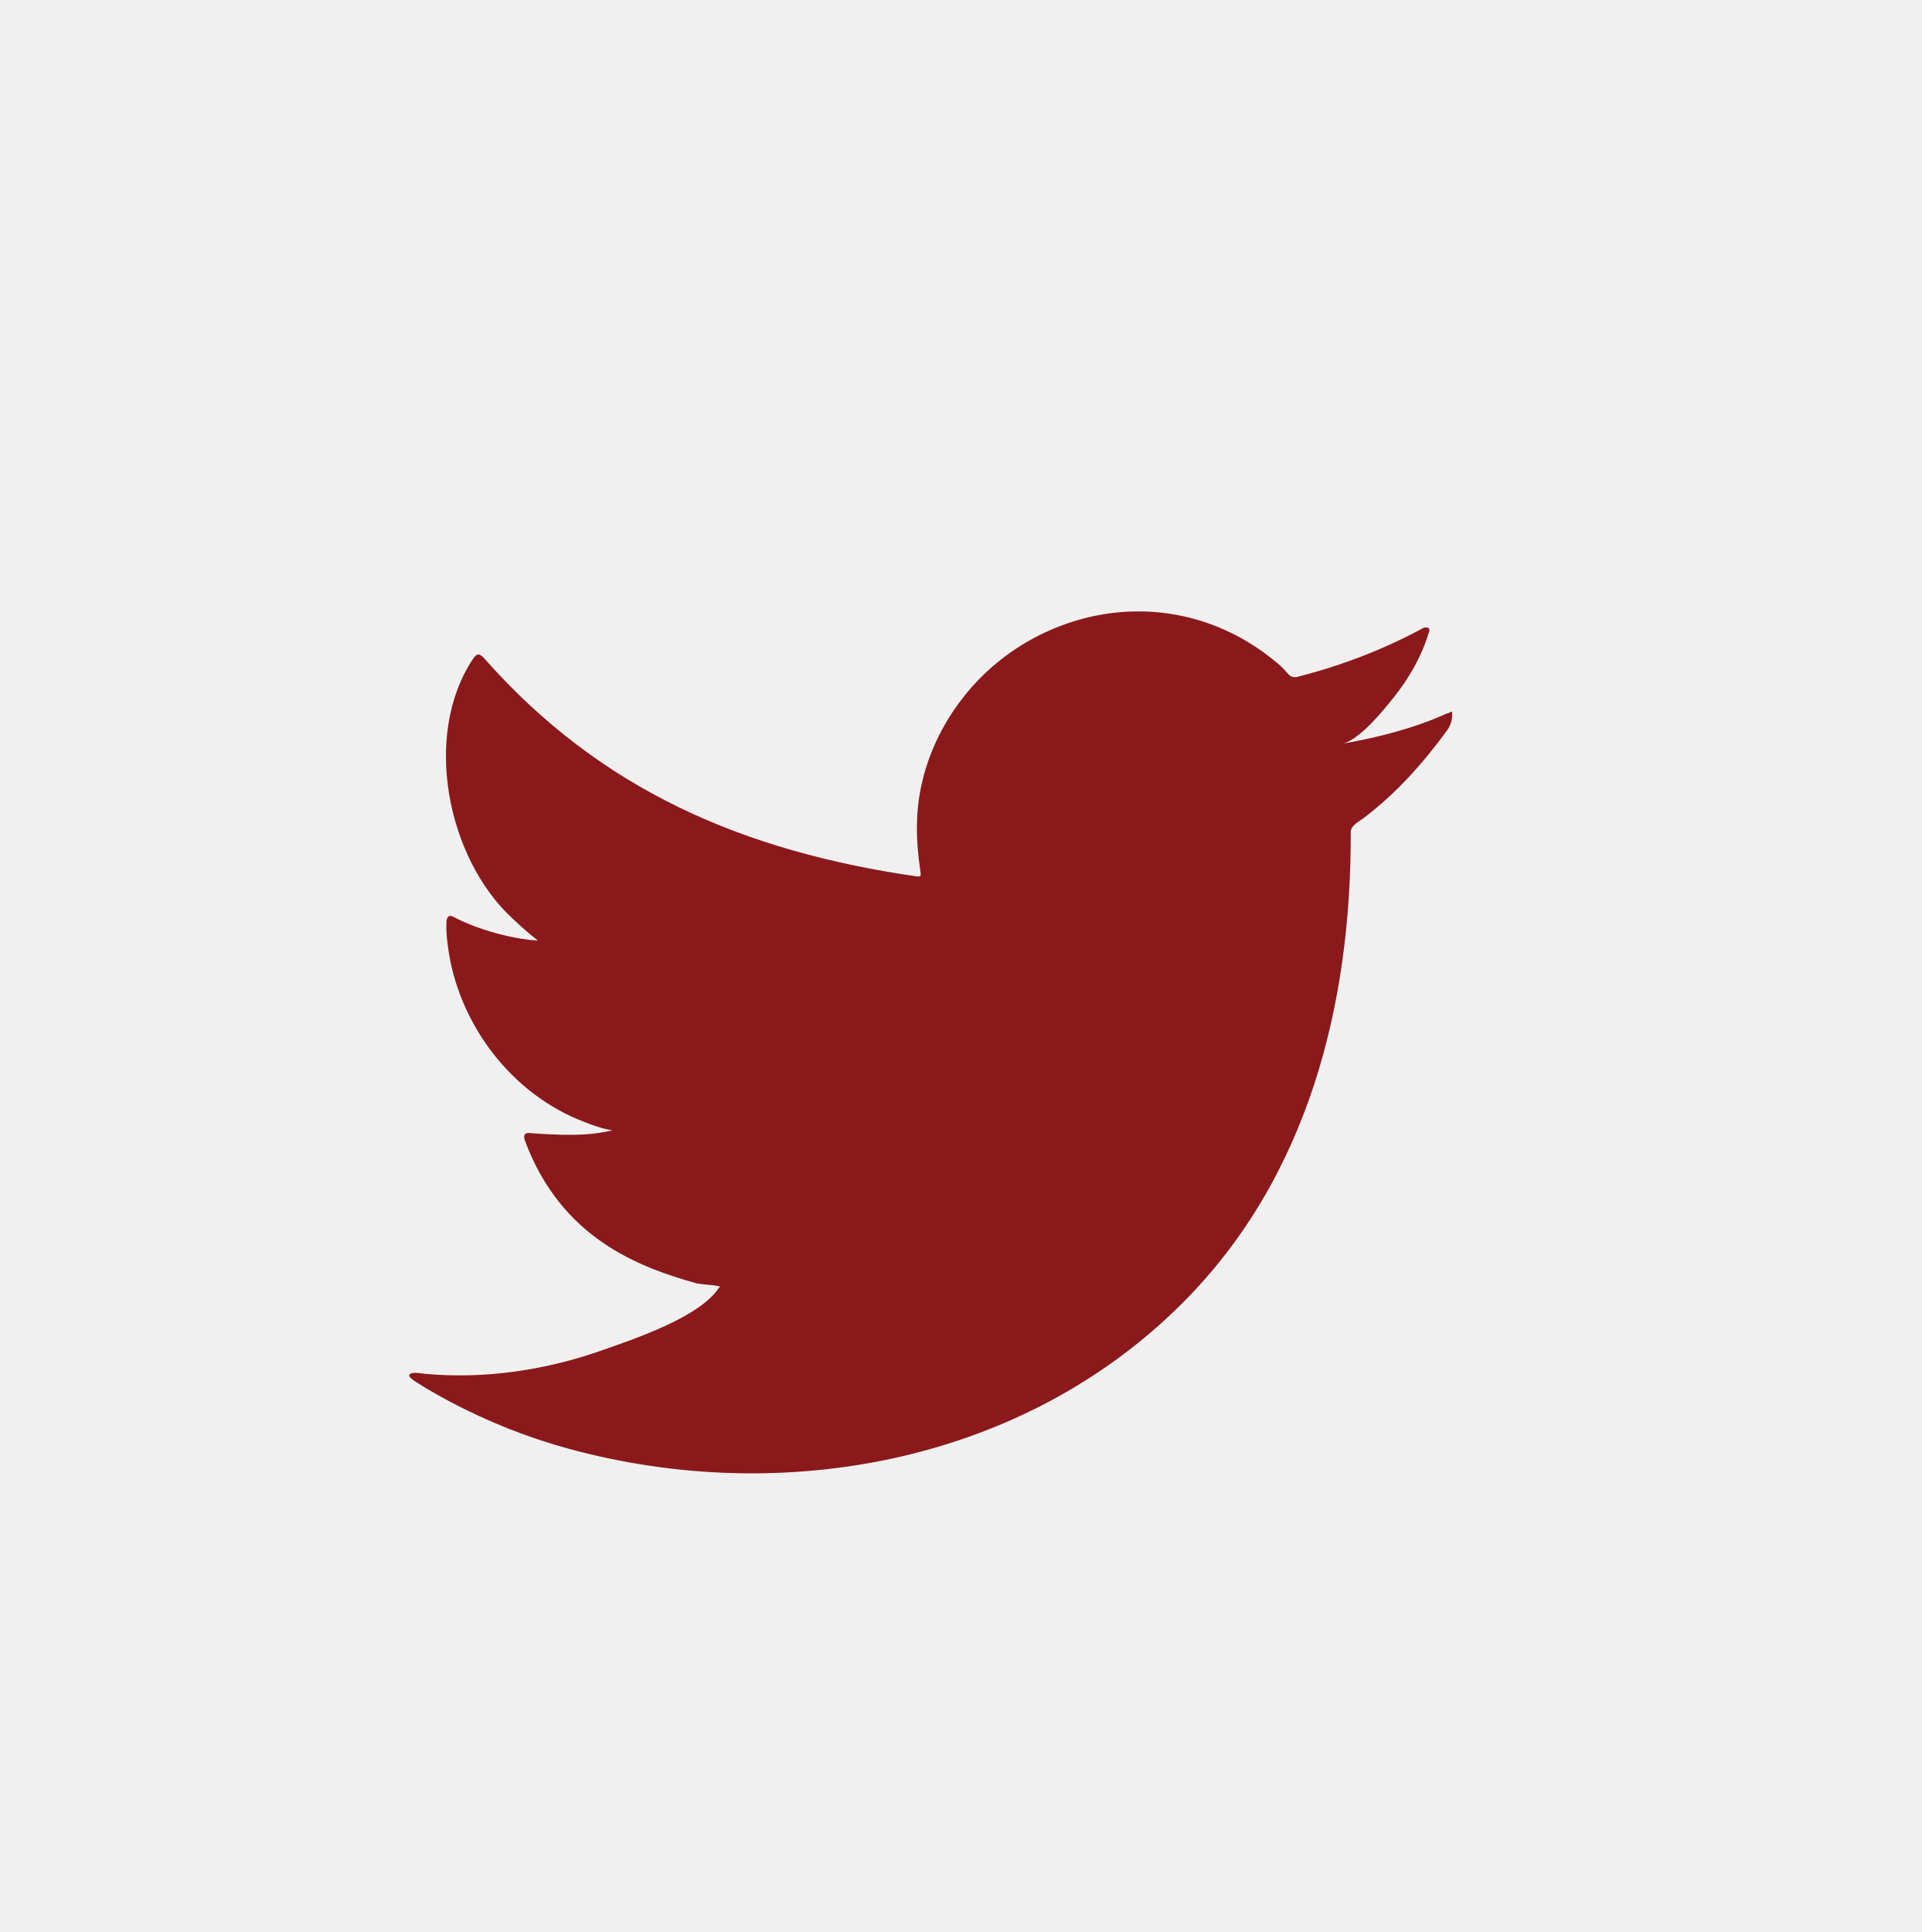
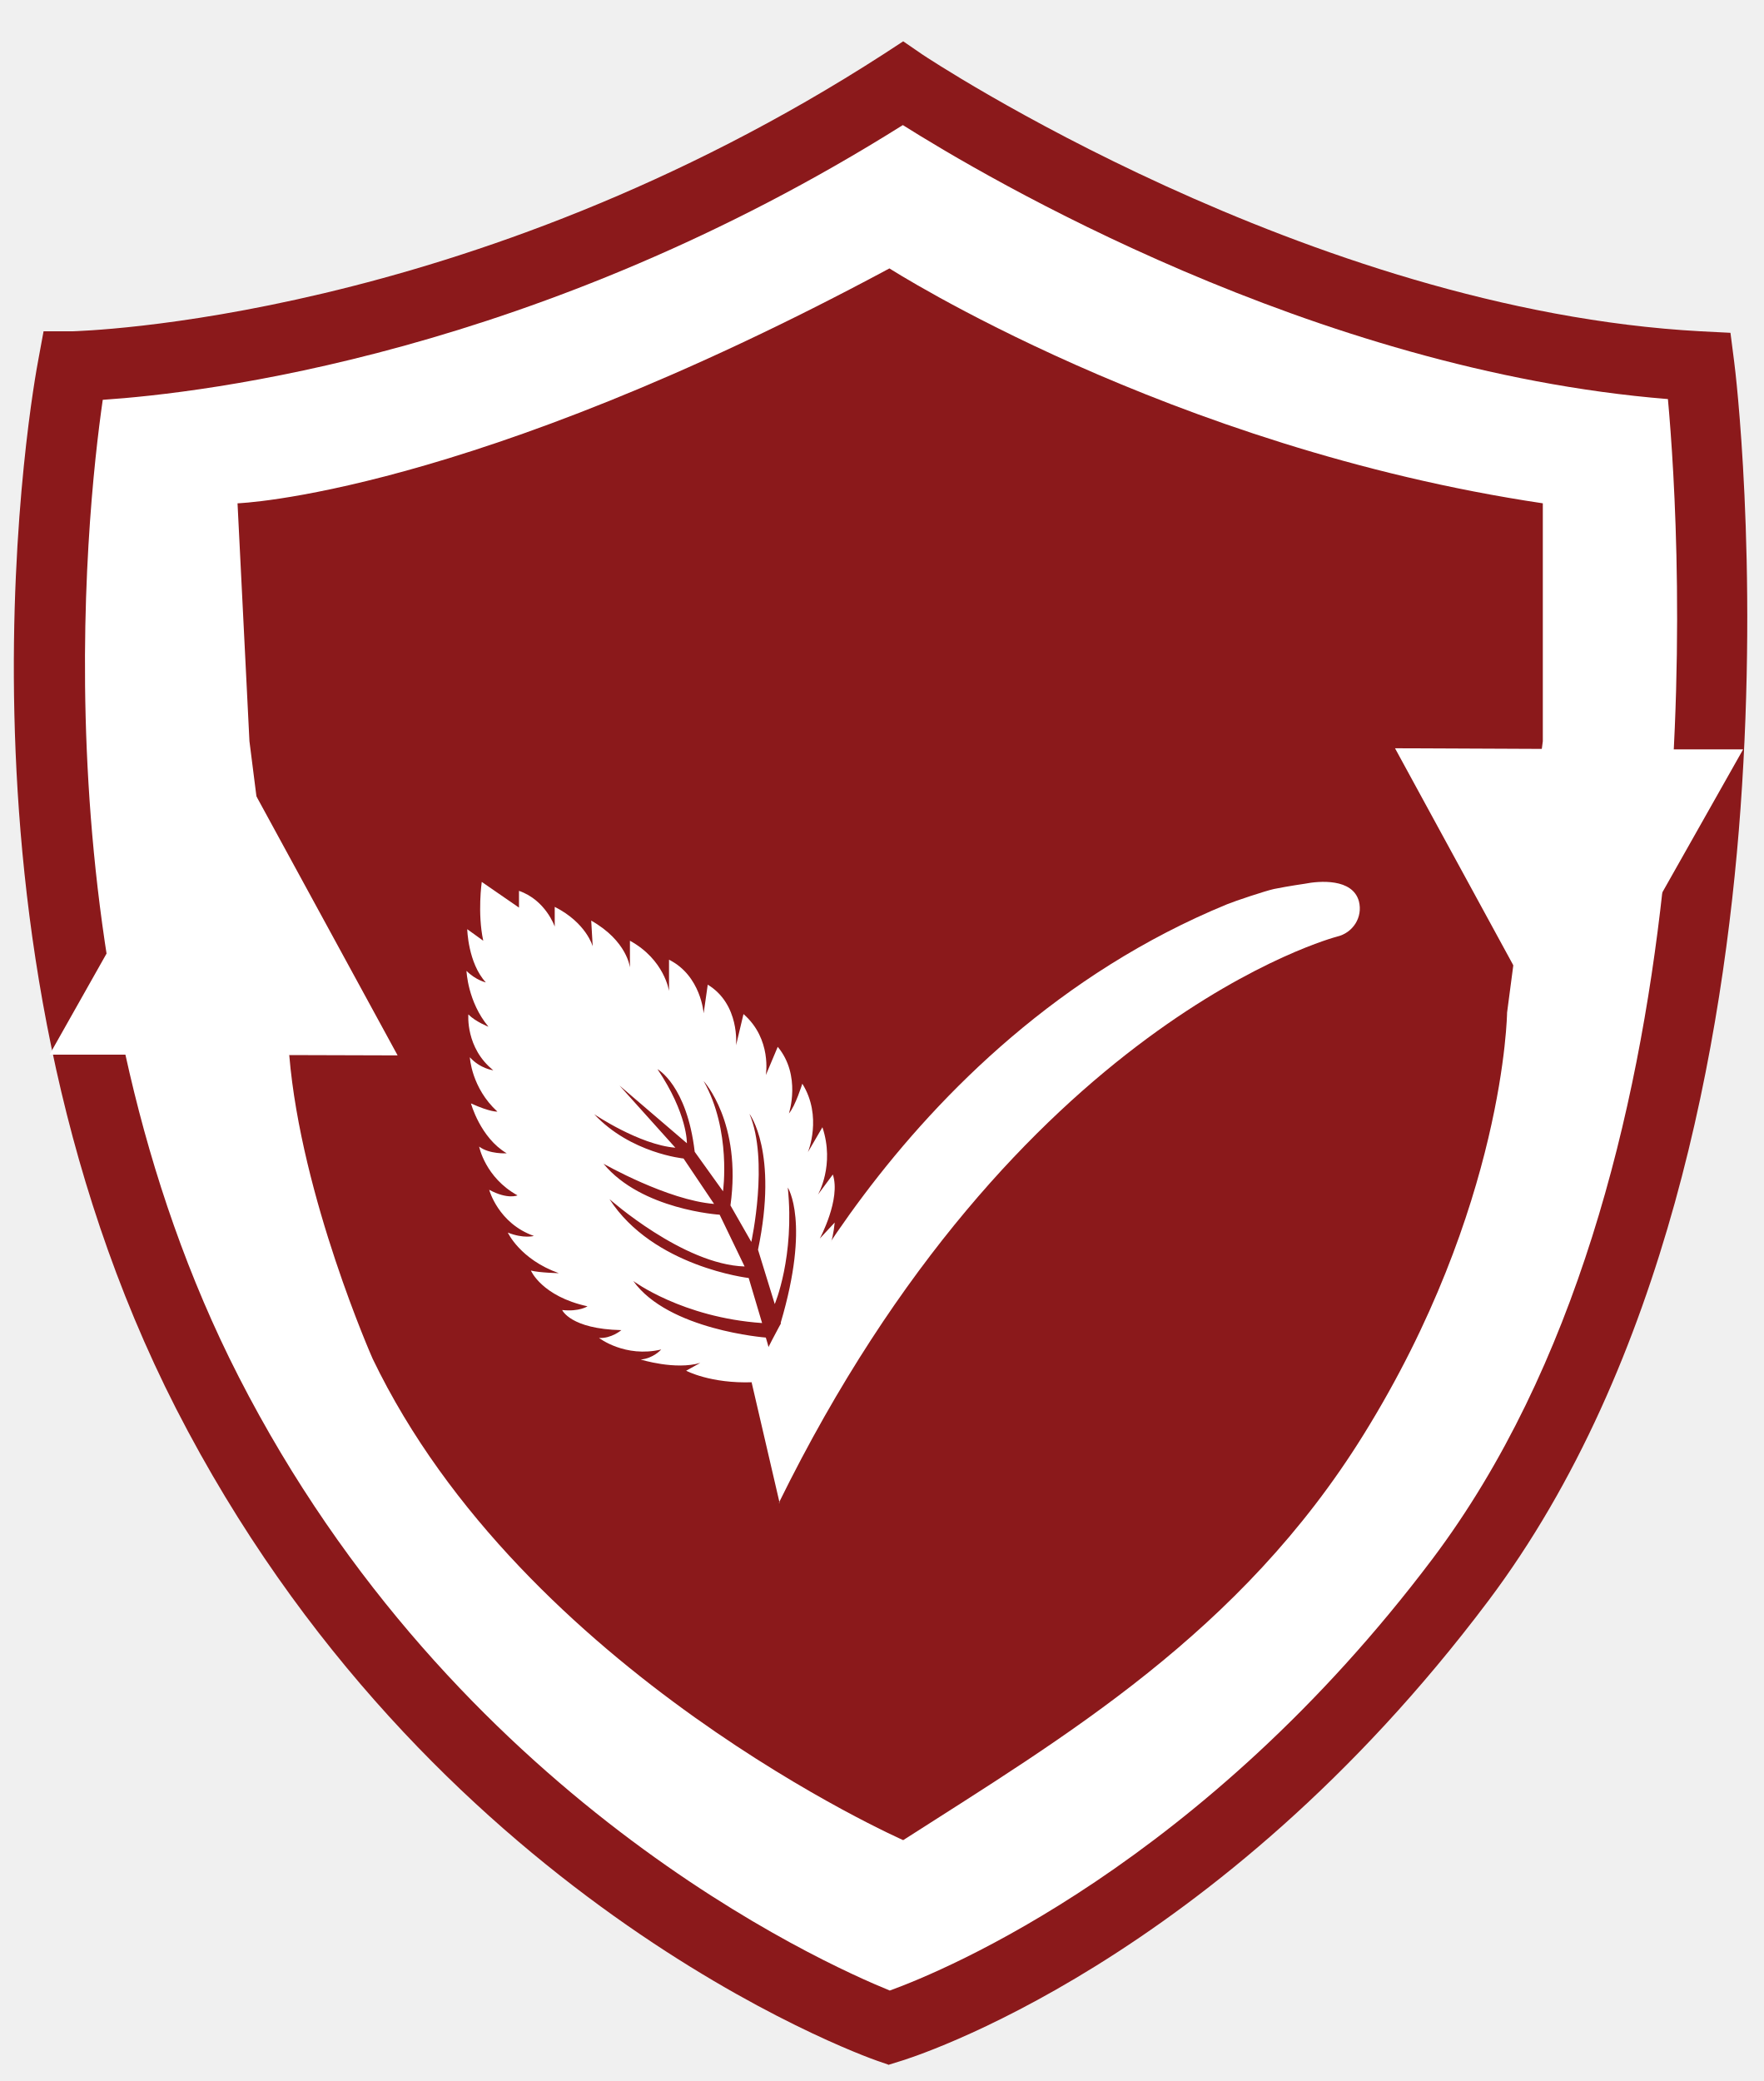
- <svg xmlns="http://www.w3.org/2000/svg" id="a" viewBox="0 0 129.97 130.65">
+ <svg xmlns="http://www.w3.org/2000/svg" id="a" viewBox="0 0 47.37 55.9">
  <defs>
-     <style>.b{fill:#8b191b;}</style>
+     <style>.b{fill:#fff;}.c{fill:#8b191b;}</style>
  </defs>
-   <path class="b" d="M97.88,48.23c-2.24,1.02-4.72,1.65-7.14,2.07,1.15-.2,2.83-2.29,3.5-3.13,1.03-1.29,1.88-2.75,2.36-4.34,.06-.12,.11-.28-.02-.37-.16-.06-.26-.03-.38,.03-2.7,1.46-5.49,2.52-8.46,3.28-.25,.06-.43,0-.59-.15-.25-.28-.48-.54-.74-.75-1.26-1.06-2.6-1.89-4.12-2.5-1.99-.8-4.16-1.14-6.3-.99-2.08,.14-4.12,.74-5.97,1.71-1.85,.97-3.5,2.33-4.8,3.96-1.35,1.69-2.35,3.67-2.85,5.78-.49,2.03-.44,4.04-.13,6.09,.05,.34,.02,.39-.29,.34-11.65-1.69-21.31-5.81-29.18-14.71-.34-.39-.53-.39-.8,.03-3.41,5.15-1.71,13.4,2.59,17.44,.57,.54,1.16,1.08,1.8,1.57-.23,.05-3.08-.25-5.63-1.55-.34-.21-.51-.09-.54,.3-.03,.56,.02,1.07,.1,1.67,.68,5.21,4.3,10.01,9.25,11.87,.59,.24,1.24,.46,1.87,.56-1.12,.25-2.28,.43-5.51,.19-.4-.08-.55,.13-.4,.51,2.45,6.6,7.69,8.55,11.62,9.65,.53,.09,1.05,.09,1.58,.21-.03,.05-.06,.05-.09,.09-1.29,1.99-5.79,3.48-7.89,4.22-3.81,1.35-7.97,1.97-12.01,1.59-.65-.09-.78-.08-.96,0-.18,.11-.02,.26,.19,.43,.82,.54,1.66,1.01,2.51,1.47,2.57,1.35,5.24,2.42,8.04,3.18,14.45,3.93,30.69,.94,41.48-9.87,8.48-8.49,11.41-20.16,11.37-31.83,0-.46,.54-.71,.86-.95,2.21-1.67,3.99-3.67,5.63-5.9,.37-.5,.37-.94,.37-1.13v-.06c0-.19,0-.13-.29,0Z" />
+   <path class="c" d="M23.86,55.46l-.29-.1c-.49-.17-12.1-4.36-18.84-17.52C-1.8,25.05,.91,10.28,1.03,9.66l.14-.76h.77c.12-.01,10.62-.23,21.8-7.45l.52-.34,.51,.35c.1,.07,10.34,6.87,20.92,7.44l.79,.04,.1,.78c.03,.21,.65,5.33,.17,12-.45,6.2-1.99,14.92-6.78,21.29-7.31,9.72-15.48,12.27-15.83,12.37l-.29,.09Z" />
+   <path class="b" d="M2.76,10.74c-.45,3.11-1.79,15.6,3.65,26.24,5.8,11.34,15.67,15.75,17.49,16.49,1.49-.54,8.41-3.41,14.58-11.6,7.7-10.24,6.67-27.33,6.32-31.15-9.54-.77-18.33-5.96-20.55-7.36C14.45,9.52,5.45,10.56,2.76,10.74Z" />
+   <path class="c" d="M6.38,13.52s6.16-.21,17.51-6.31c0,0,7.5,4.81,17.55,6.31v6.39l-.96,7.29s-.06,5.22-3.85,11.33c-3.31,5.34-8.05,8.13-12.37,10.9,0,0-10.19-4.49-14.25-12.93,0,0-1.92-4.33-2.24-8.15l-1.07-8.44-.32-6.39Z" />
+   <polygon class="b" points="4.04 28.33 1.33 28.33 6.08 19.91 10.68 28.35 4.04 28.33" />
+   <polygon class="b" points="44.11 20.13 46.82 20.13 42.07 28.54 37.47 20.1 44.11 20.13" />
+   <path class="b" d="M21.21,36.88s.77-1,.99-2.8l-.45,.33s.57-.49,.67-1.57l-.4,.43s.57-1.06,.35-1.72l-.4,.54s.46-.79,.12-1.81l-.39,.67s.4-.96-.15-1.84c0,0-.19,.61-.36,.8,0,0,.34-1.02-.3-1.79l-.32,.76s.17-.97-.6-1.64l-.2,.84s.11-1.1-.76-1.63l-.11,.77s-.07-1.01-.93-1.44v.84s-.12-.84-1.05-1.35v.72s-.07-.71-1.04-1.26l.04,.69s-.17-.63-1.02-1.06v.53s-.24-.71-.96-.96v.45l-1-.69s-.12,.84,.04,1.58l-.43-.31s.02,.91,.5,1.43c0,0-.27-.06-.52-.31,0,0,.03,.83,.59,1.5,0,0-.34-.13-.54-.33,0,0-.08,.9,.67,1.5,0,0-.35-.04-.63-.35,0,0,.04,.82,.74,1.46,0,0-.18,.02-.71-.22,0,0,.25,.92,.96,1.34,0,0-.46,.03-.74-.18,0,0,.16,.83,1.03,1.31,0,0-.26,.12-.76-.15,0,0,.24,.9,1.2,1.24,0,0-.27,.08-.7-.09,0,0,.33,.72,1.37,1.09,0,0-.51-.01-.75-.07,0,0,.29,.69,1.52,.96,0,0-.22,.15-.68,.1,0,0,.22,.51,1.59,.54,0,0-.27,.23-.6,.21,0,0,.7,.54,1.67,.31,0,0-.21,.24-.55,.27,0,0,.93,.29,1.6,.09l-.38,.21s.65,.35,1.78,.31c0,0,.71,1.65,.68,2.64,0,0,.2-2.17-.32-3.84,0,0-2.62-.2-3.56-1.52,0,0,1.31,.98,3.46,1.13l-.36-1.21s-2.57-.3-3.74-2.12c0,0,1.98,1.76,3.63,1.81l-.67-1.39s-2.1-.13-3.12-1.37c0,0,1.72,.98,2.97,1.08l-.82-1.22s-1.42-.14-2.4-1.19c0,0,1.21,.82,2.18,.9l-1.5-1.67,1.81,1.55s.02-.79-.79-1.99c0,0,.79,.43,1,2.22l.76,1.06s.23-1.63-.52-2.96c0,0,1.03,1.11,.72,3.34l.56,.98s.48-2.19-.05-3.44c0,0,.78,1.02,.23,3.65l.45,1.46s.54-1.27,.35-3.13c0,0,.61,.93-.19,3.63l.24,1.34Z" />
+   <path class="b" d="M20.94,40.37l-.75-3.23s3.77-9.15,12.77-12.85c.22-.09,1.03-.36,1.26-.41,.4-.08,.82-.14,.82-.14,.4-.08,1.29-.15,1.46,.47h0c.11,.43-.16,.85-.59,.95,0,0-8.61,2.23-14.99,15.21Z" />
</svg>
